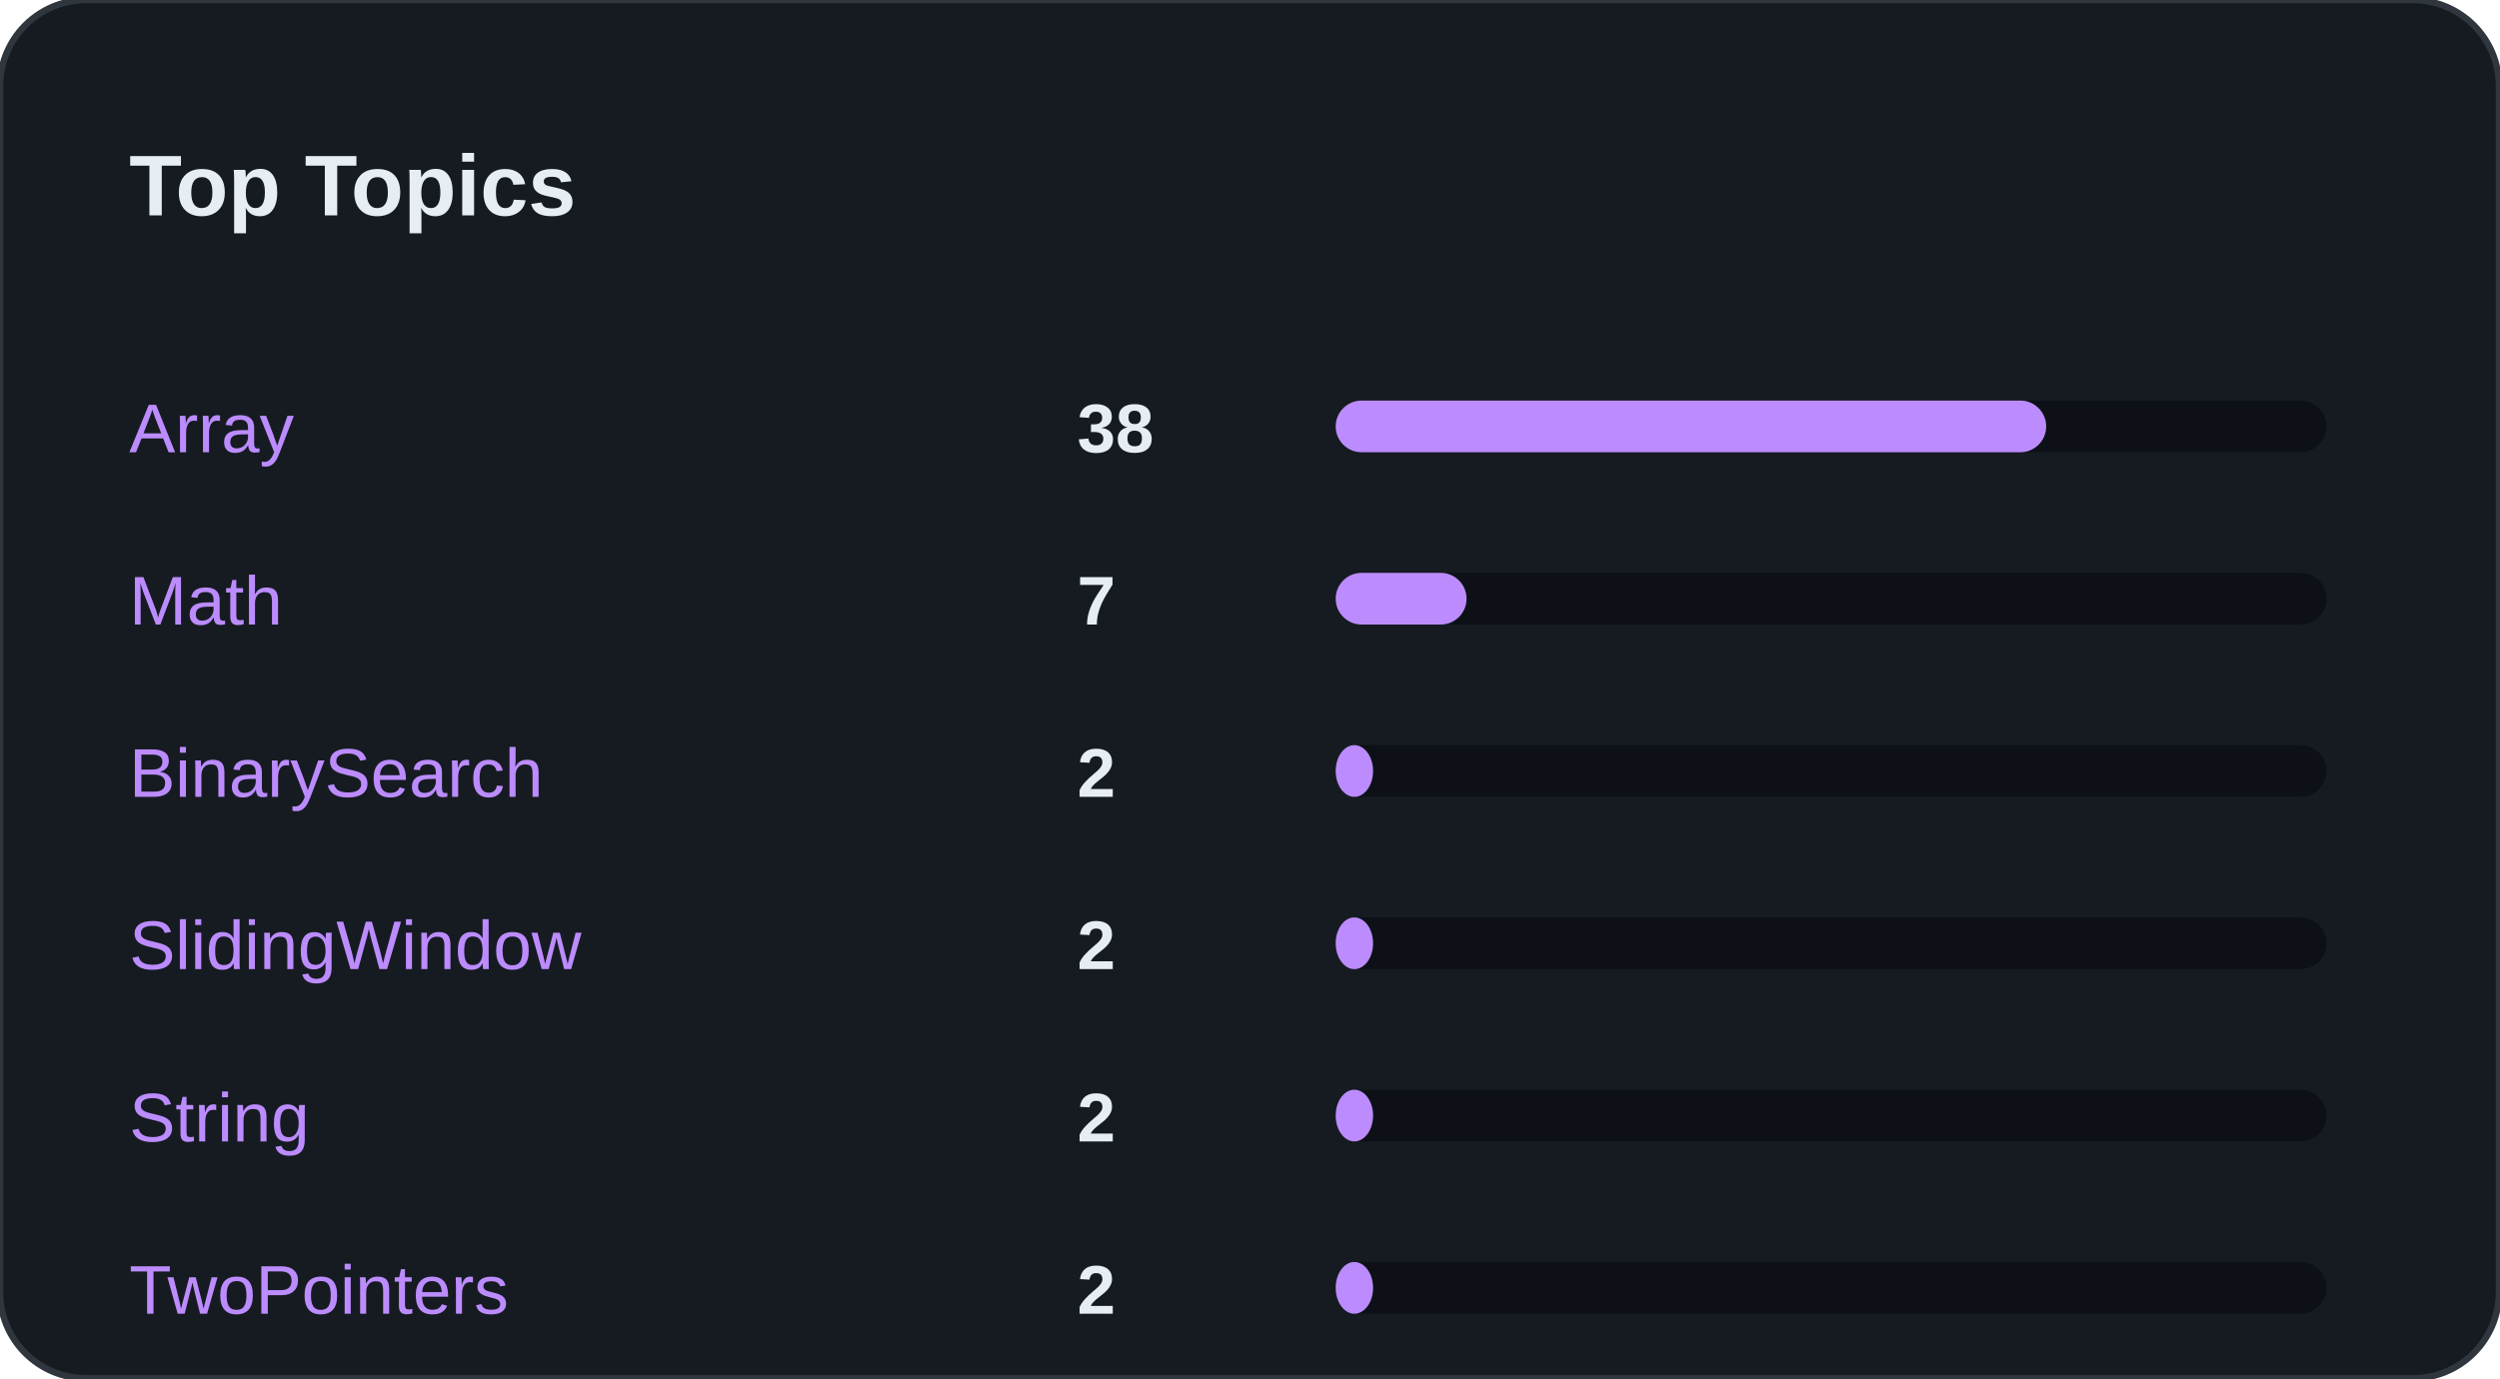
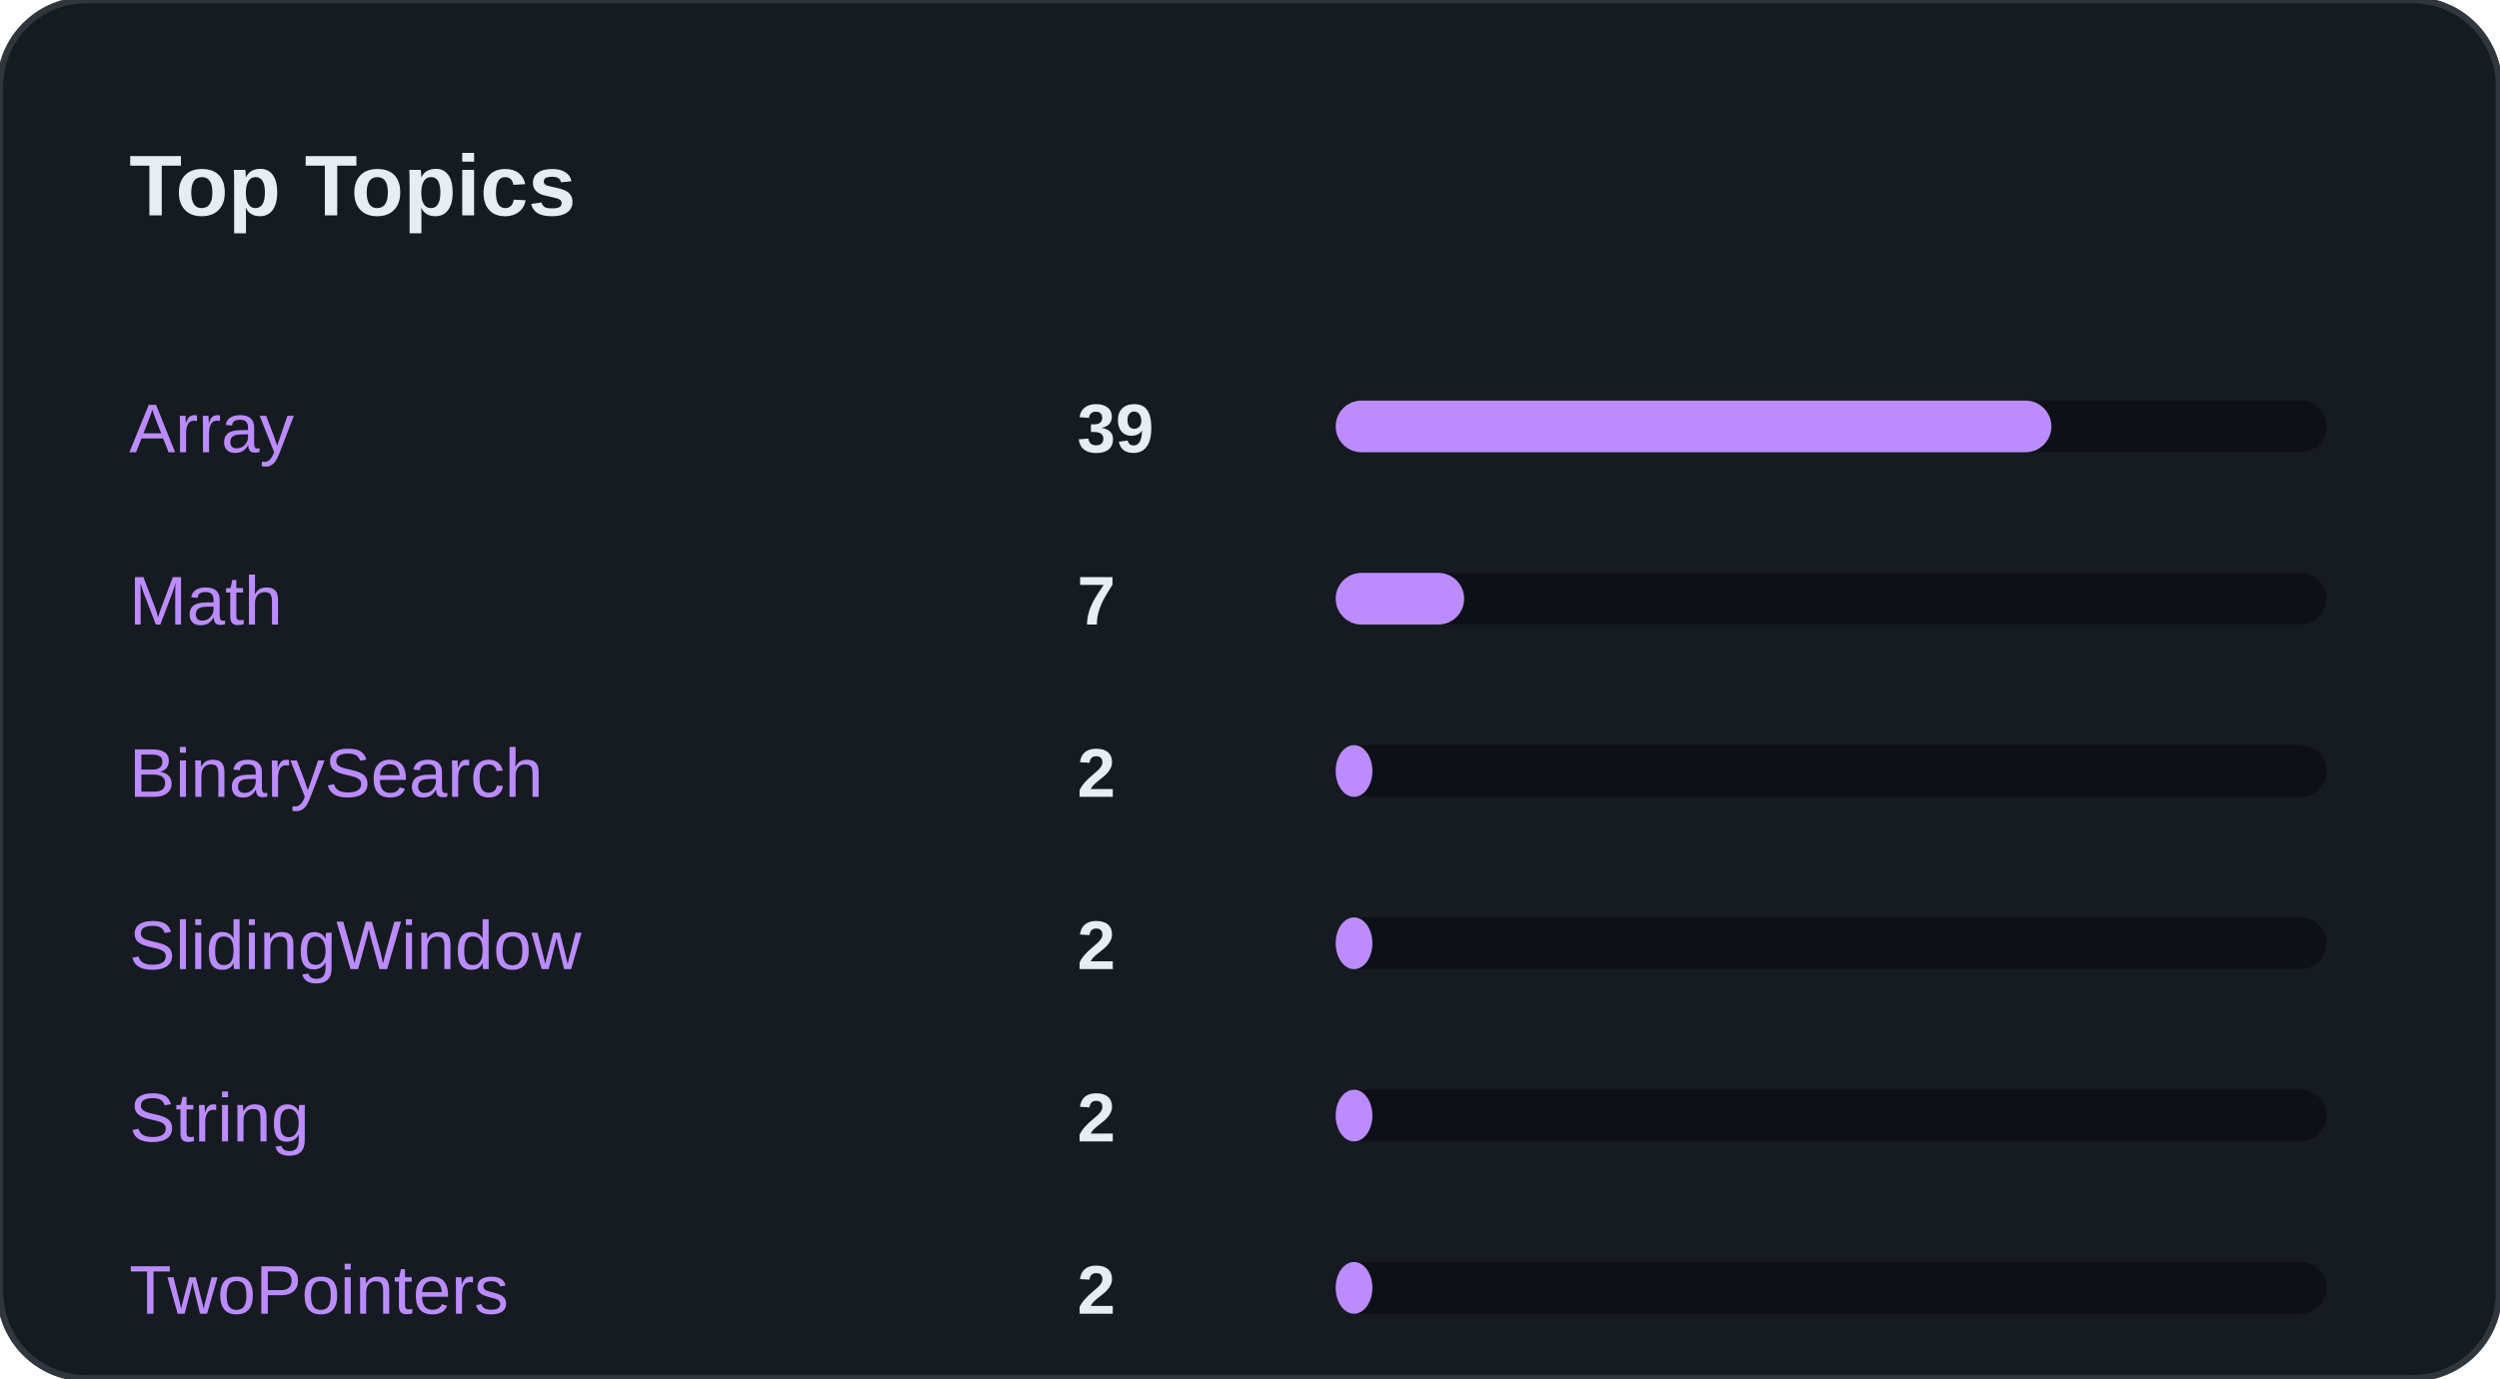
<svg xmlns="http://www.w3.org/2000/svg" width="100%" viewBox="0 0 580 320" preserveAspectRatio="xMidYMid meet">
  <rect width="580" height="320" rx="20" fill="#161B22" stroke="#30363D" stroke-width="1.5" />
  <text x="30" y="50" font-family="Segoe UI, Arial, sans-serif" font-size="20" font-weight="bold" fill="#E6EDF3">Top Topics</text>
  <text x="30" y="105" font-family="Segoe UI, Arial, sans-serif" font-size="16" fill="#BC8CFF">Array</text>
-   <text x="250" y="105" font-family="Segoe UI, Arial, sans-serif" font-size="16" font-weight="bold" fill="#E6EDF3">38</text>
+   <text x="250" y="105" font-family="Segoe UI, Arial, sans-serif" font-size="16" font-weight="bold" fill="#E6EDF3">39</text>
  <rect x="310" y="93" width="230" height="12" rx="6" fill="#0D1117" />
-   <rect x="310" y="93" width="164.906" height="12" rx="6" fill="#BC8CFF" />
+   <rect x="310" y="93" width="166.111" height="12" rx="6" fill="#BC8CFF" />
  <text x="30" y="145" font-family="Segoe UI, Arial, sans-serif" font-size="16" fill="#BC8CFF">Math</text>
  <text x="250" y="145" font-family="Segoe UI, Arial, sans-serif" font-size="16" font-weight="bold" fill="#E6EDF3">7</text>
  <rect x="310" y="133" width="230" height="12" rx="6" fill="#0D1117" />
-   <rect x="310" y="133" width="30.377" height="12" rx="6" fill="#BC8CFF" />
+   <rect x="310" y="133" width="29.815" height="12" rx="6" fill="#BC8CFF" />
  <text x="30" y="185" font-family="Segoe UI, Arial, sans-serif" font-size="16" fill="#BC8CFF">BinarySearch</text>
  <text x="250" y="185" font-family="Segoe UI, Arial, sans-serif" font-size="16" font-weight="bold" fill="#E6EDF3">2</text>
  <rect x="310" y="173" width="230" height="12" rx="6" fill="#0D1117" />
-   <rect x="310" y="173" width="8.679" height="12" rx="6" fill="#BC8CFF" />
+   <rect x="310" y="173" width="8.519" height="12" rx="6" fill="#BC8CFF" />
  <text x="30" y="225" font-family="Segoe UI, Arial, sans-serif" font-size="16" fill="#BC8CFF">SlidingWindow</text>
  <text x="250" y="225" font-family="Segoe UI, Arial, sans-serif" font-size="16" font-weight="bold" fill="#E6EDF3">2</text>
  <rect x="310" y="213" width="230" height="12" rx="6" fill="#0D1117" />
-   <rect x="310" y="213" width="8.679" height="12" rx="6" fill="#BC8CFF" />
+   <rect x="310" y="213" width="8.519" height="12" rx="6" fill="#BC8CFF" />
  <text x="30" y="265" font-family="Segoe UI, Arial, sans-serif" font-size="16" fill="#BC8CFF">String</text>
  <text x="250" y="265" font-family="Segoe UI, Arial, sans-serif" font-size="16" font-weight="bold" fill="#E6EDF3">2</text>
  <rect x="310" y="253" width="230" height="12" rx="6" fill="#0D1117" />
-   <rect x="310" y="253" width="8.679" height="12" rx="6" fill="#BC8CFF" />
+   <rect x="310" y="253" width="8.519" height="12" rx="6" fill="#BC8CFF" />
  <text x="30" y="305" font-family="Segoe UI, Arial, sans-serif" font-size="16" fill="#BC8CFF">TwoPointers</text>
  <text x="250" y="305" font-family="Segoe UI, Arial, sans-serif" font-size="16" font-weight="bold" fill="#E6EDF3">2</text>
  <rect x="310" y="293" width="230" height="12" rx="6" fill="#0D1117" />
-   <rect x="310" y="293" width="8.679" height="12" rx="6" fill="#BC8CFF" />
+   <rect x="310" y="293" width="8.519" height="12" rx="6" fill="#BC8CFF" />
</svg>
